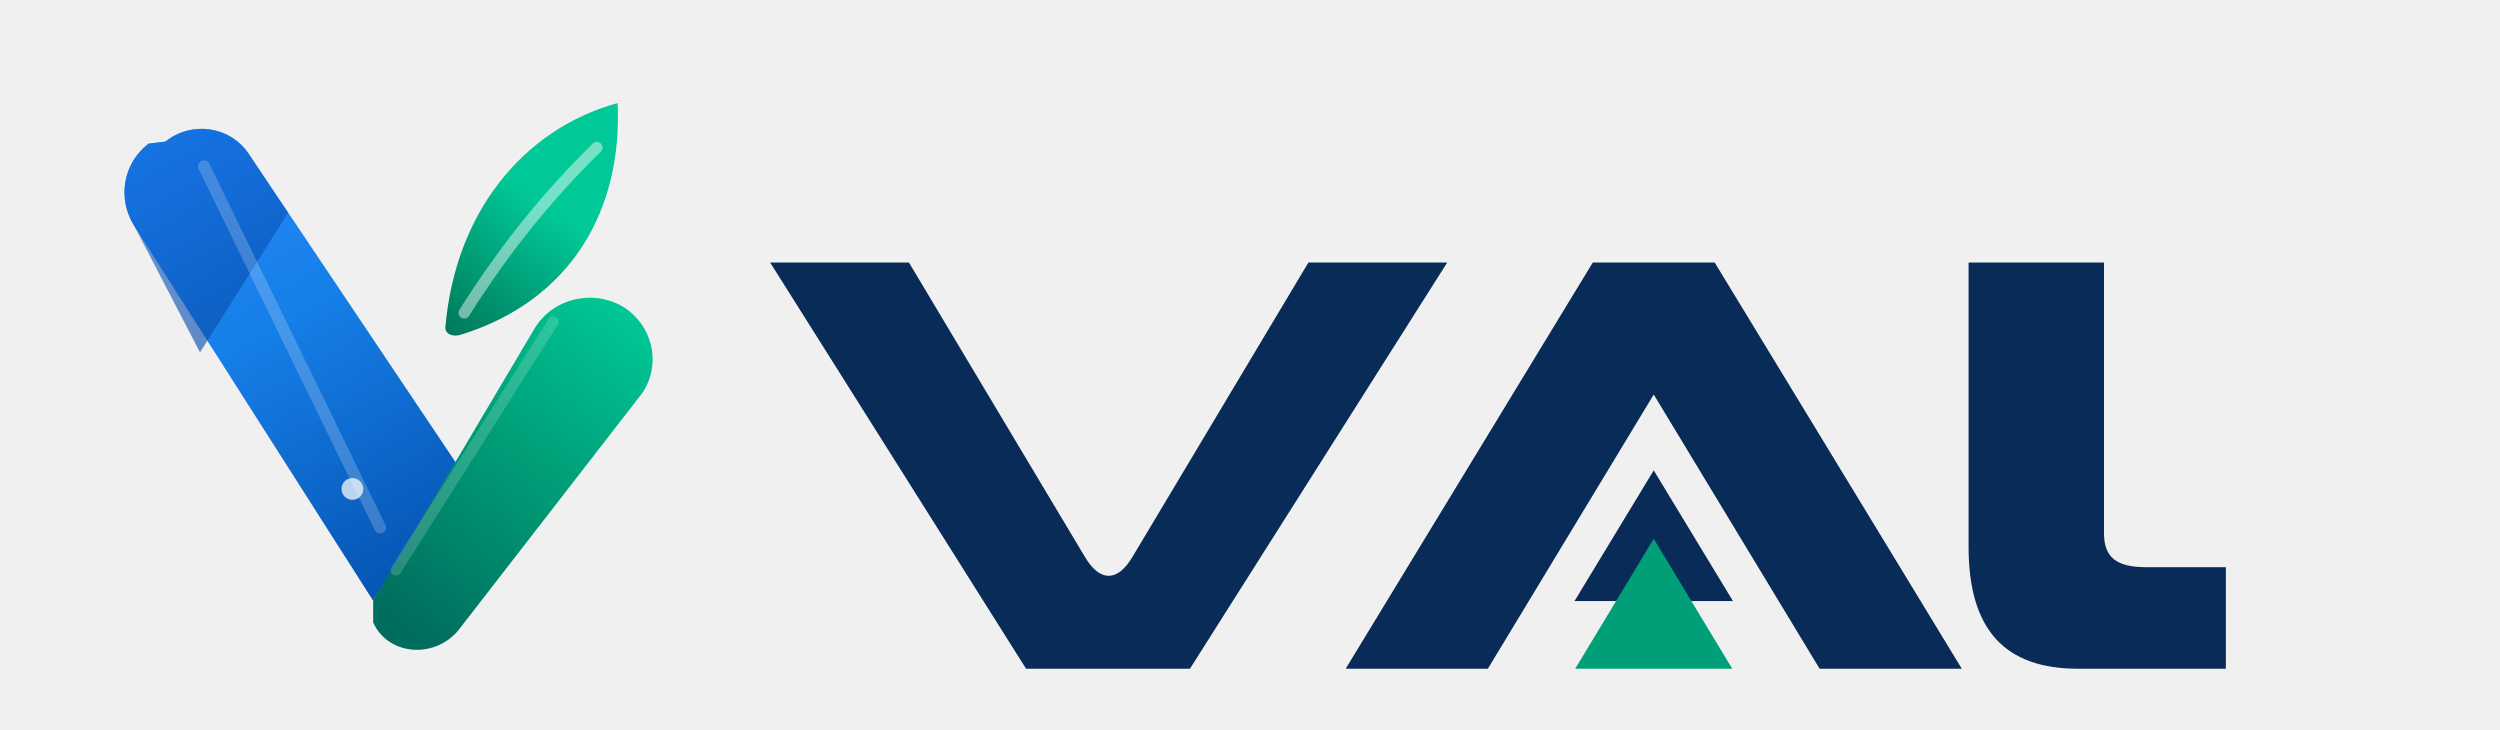
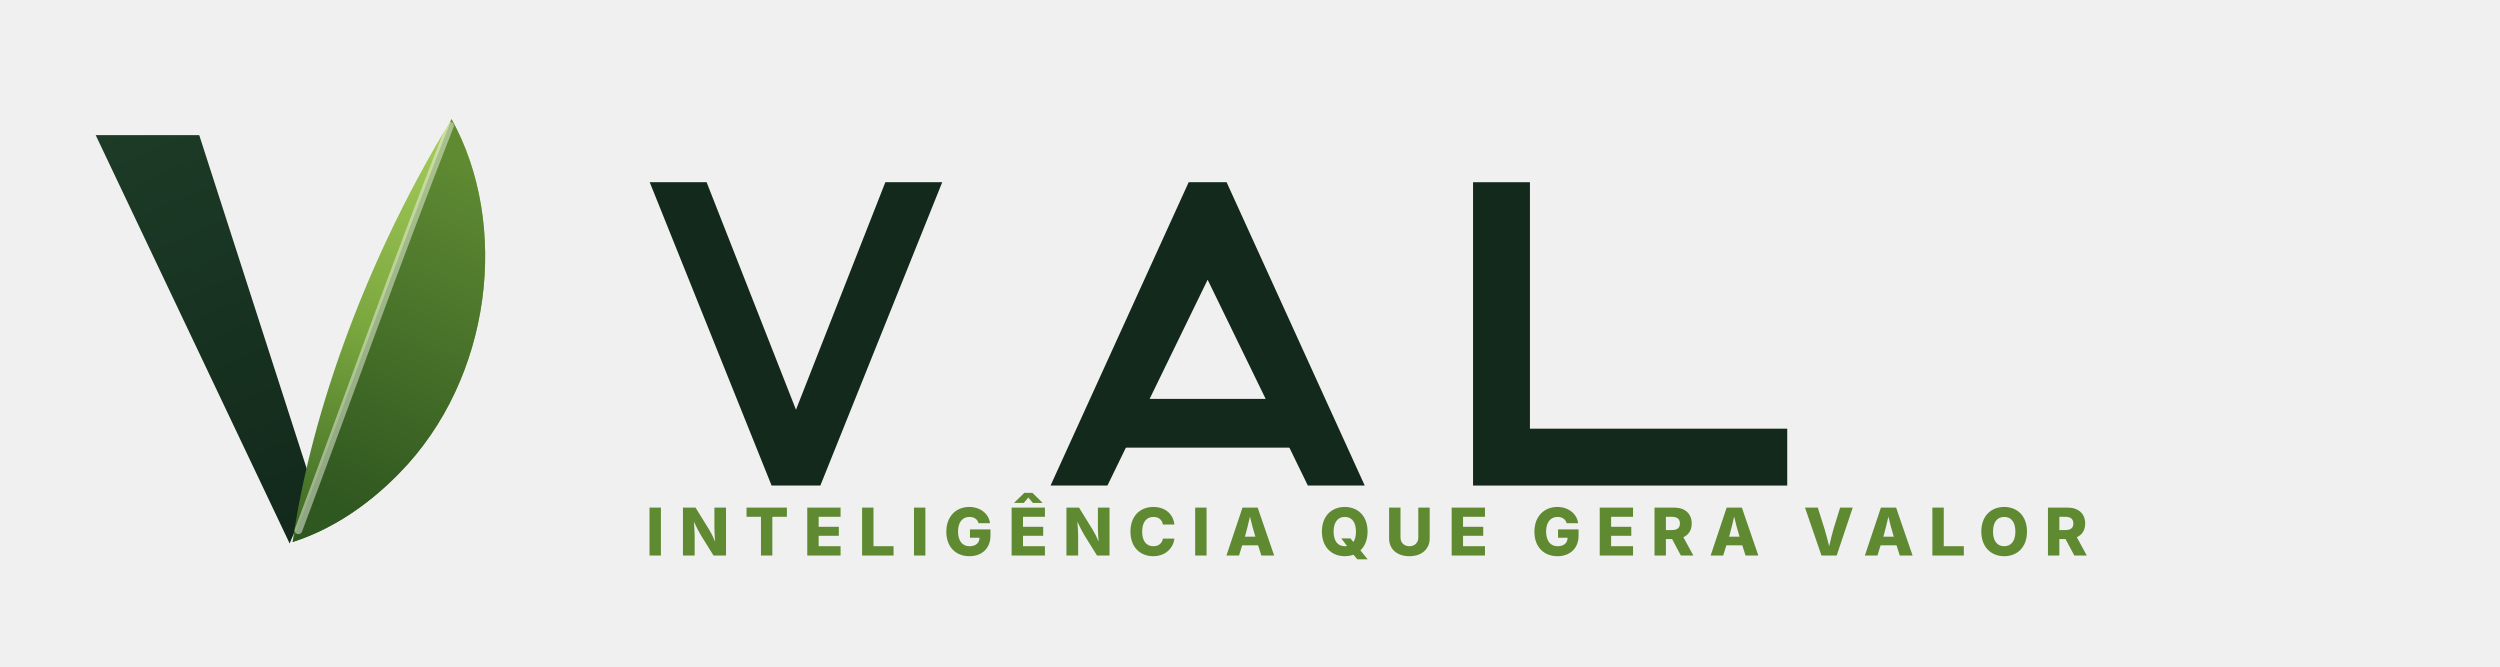
- <svg xmlns="http://www.w3.org/2000/svg" width="720" height="210" viewBox="0 0 720 210" fill="none" role="img" aria-labelledby="title">
+ <svg xmlns="http://www.w3.org/2000/svg" viewBox="0 0 360 96" fill="none" role="img" aria-labelledby="title">
  <defs>
-     <linearGradient id="blue" x1="10" y1="7" x2="36" y2="53" gradientUnits="userSpaceOnUse">
-       <stop stop-color="#2D8CFF" />
-       <stop offset=".48" stop-color="#167FE8" />
-       <stop offset="1" stop-color="#0757B6" />
+     <linearGradient id="lstem" x1="6" y1="4" x2="30" y2="60" gradientUnits="userSpaceOnUse">
+       <stop stop-color="#1D3B27" />
+       <stop offset="1" stop-color="#12291B" />
    </linearGradient>
-     <linearGradient id="fold" x1="11" y1="8" x2="29" y2="39" gradientUnits="userSpaceOnUse">
-       <stop stop-color="#0B67D8" />
-       <stop offset="1" stop-color="#063A8C" />
+     <linearGradient id="lleaf" x1="52" y1="4" x2="32" y2="59" gradientUnits="userSpaceOnUse">
+       <stop stop-color="#A6CC5B" />
+       <stop offset=".52" stop-color="#79A63E" />
+       <stop offset="1" stop-color="#3F6B26" />
    </linearGradient>
-     <linearGradient id="green" x1="32" y1="55" x2="56" y2="24" gradientUnits="userSpaceOnUse">
-       <stop stop-color="#006E5E" />
-       <stop offset=".54" stop-color="#009F78" />
-       <stop offset="1" stop-color="#00C896" />
-     </linearGradient>
-     <linearGradient id="leaf" x1="41" y1="29" x2="58" y2="6" gradientUnits="userSpaceOnUse">
-       <stop stop-color="#007A5C" />
-       <stop offset=".55" stop-color="#00C896" />
-       <stop offset="1" stop-color="#00C896" />
+     <linearGradient id="lshade" x1="56" y1="10" x2="36" y2="56" gradientUnits="userSpaceOnUse">
+       <stop stop-color="#5F8A32" />
+       <stop offset="1" stop-color="#2F5720" />
    </linearGradient>
  </defs>
-   <g transform="translate(12 12) scale(2.85)">
-     <path d="M12.5 10.1c2.6-2.1 6.5-1.6 8.4 1.2l21.2 31.6-8.6 13.6L9.4 18.7c-1.8-2.8-1.2-6.4 1.4-8.4l1.7-.2Z" fill="url(#blue)" />
-     <path d="M12.5 10.1c2.6-2.1 6.5-1.6 8.4 1.2l4 6-8.9 14.1-6.6-12.7c-1.8-2.8-1.2-6.4 1.4-8.4l1.7-.2Z" fill="url(#fold)" fill-opacity=".62" />
-     <path d="M33.5 56.5 49.8 29c1.8-3 5.7-4 8.8-2.3 3.1 1.8 4.1 5.8 2.1 8.8L42.4 59.1c-2.3 3.3-7.3 3.1-8.9-.4v-2.2Z" fill="url(#green)" />
-     <path d="M40.8 28.8C41.8 17.4 48.5 8.9 58.2 6.2c.5 10.7-4.6 19.9-15.8 23.4-.9.3-1.7-.1-1.6-.8Z" fill="url(#leaf)" />
-     <path d="M42.7 27.4c4.3-6.8 8.7-12.1 13.4-16.7" stroke="#fff" stroke-opacity=".46" stroke-width="1.15" stroke-linecap="round" />
-     <path d="M16.4 12.6 34.2 49.1" stroke="#fff" stroke-opacity=".2" stroke-width="1.2" stroke-linecap="round" />
-     <path d="M35.8 53.4 51.7 28.3" stroke="#fff" stroke-opacity=".17" stroke-width="1.1" stroke-linecap="round" />
-     <circle cx="31.4" cy="45.2" r="1.1" fill="#fff" fill-opacity=".72" />
+   <g transform="translate(10 14) scale(1.05)">
+     <path d="M3.6 5.2H17.8L33.4 53.6L30.2 61.2Z" fill="url(#lstem)" />
+     <path d="M30.6 61C32.8 45.6 39.4 24.4 52.4 3C60.4 17.4 58 38.6 45.2 51.6C40.6 56.3 35.6 59.4 30.6 61Z" fill="url(#lleaf)" />
+     <path d="M52.4 3C60.4 17.4 58 38.6 45.2 51.6C40.6 56.3 35.6 59.4 30.6 61C36.9 44.4 44.6 22.9 52.4 3Z" fill="url(#lshade)" />
+     <path d="M31.4 59.4C37.5 43.2 45 22.2 52.2 3.9" stroke="#F2F6E9" stroke-opacity=".5" stroke-width="1.05" stroke-linecap="round" fill="none" />
  </g>
-   <g transform="translate(214 60) scale(1.95)">
-     <path d="M4 8h20.5l26 43.5c2.2 3.7 4.8 3.7 7 0L83.5 8H104L66 68H41.8L4 8Z" fill="#082C57" />
-     <path fill-rule="evenodd" clip-rule="evenodd" d="M89 68 125.5 8h18L180 68h-21l-24.5-40.5L110 68H89Zm33.8-10h23.4l-11.7-19.3L122.8 58Z" fill="#082C57" />
-     <path d="m134.5 48.8 11.6 19.2h-23.2l11.6-19.2Z" fill="#009F78" />
-     <path d="M181 8h20v40c0 3.5 1.8 5 6.2 5H219v15h-21.8C186.4 68 181 62.3 181 50V8Z" fill="#082C57" />
+   <g transform="translate(92 20) scale(.78)">
+     <path d="M2 8H12.5L29 50L45.5 8H56L33.5 64H24.5Z" fill="#12291B" />
+     <path d="M76 64L101.5 8H108.5L134 64H123.5L105 26L86.5 64Z" fill="#12291B" />
+     <path d="M88 48H122V57H88Z" fill="#12291B" />
+     <path d="M154 8H164.5V53.5H212V64H154Z" fill="#12291B" />
  </g>
+   <text x="93" y="80" fill="#5F8A32" font-family="Manrope, Inter, ui-sans-serif, system-ui, sans-serif" font-size="9.5" font-weight="800" letter-spacing="2.1">INTELIGÊNCIA QUE GERA VALOR</text>
</svg>
